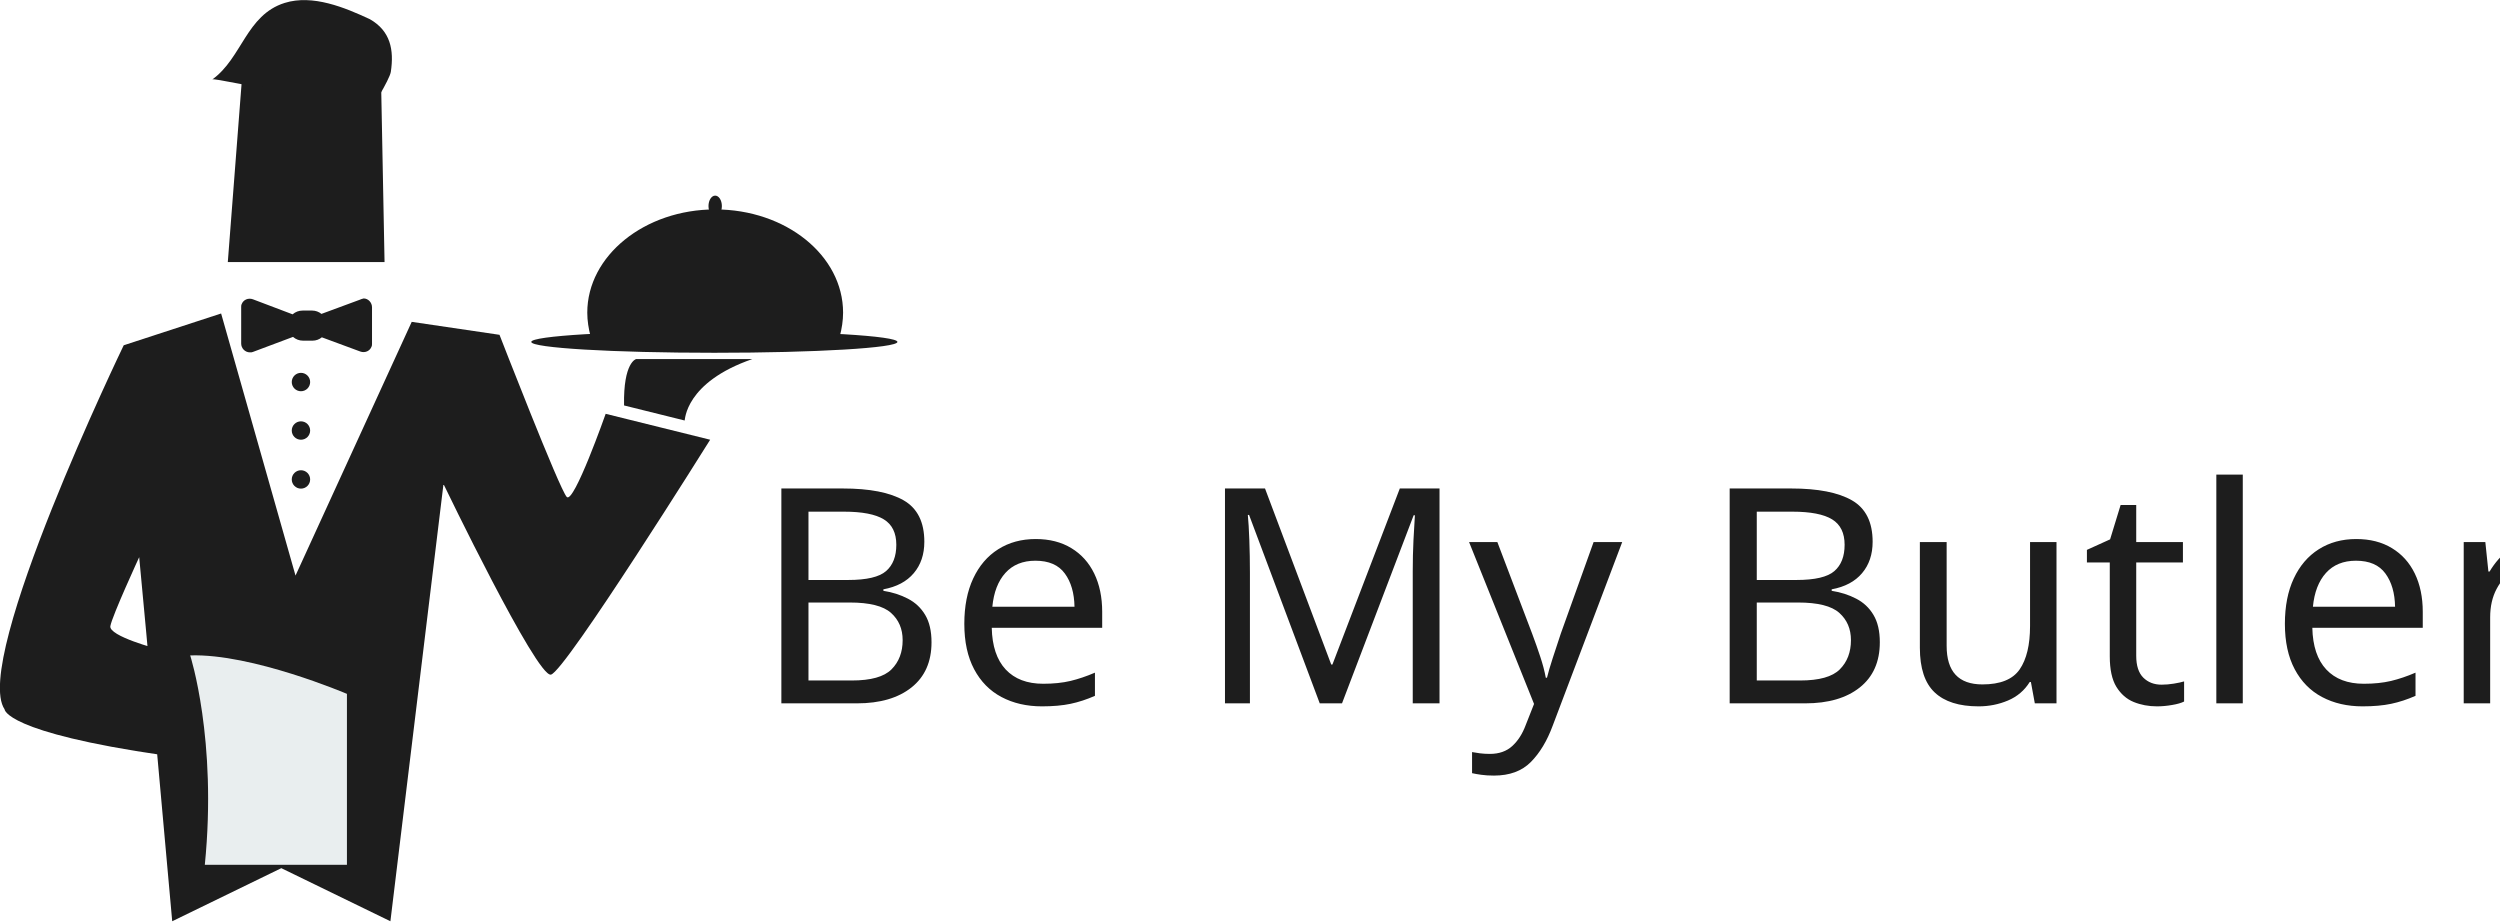
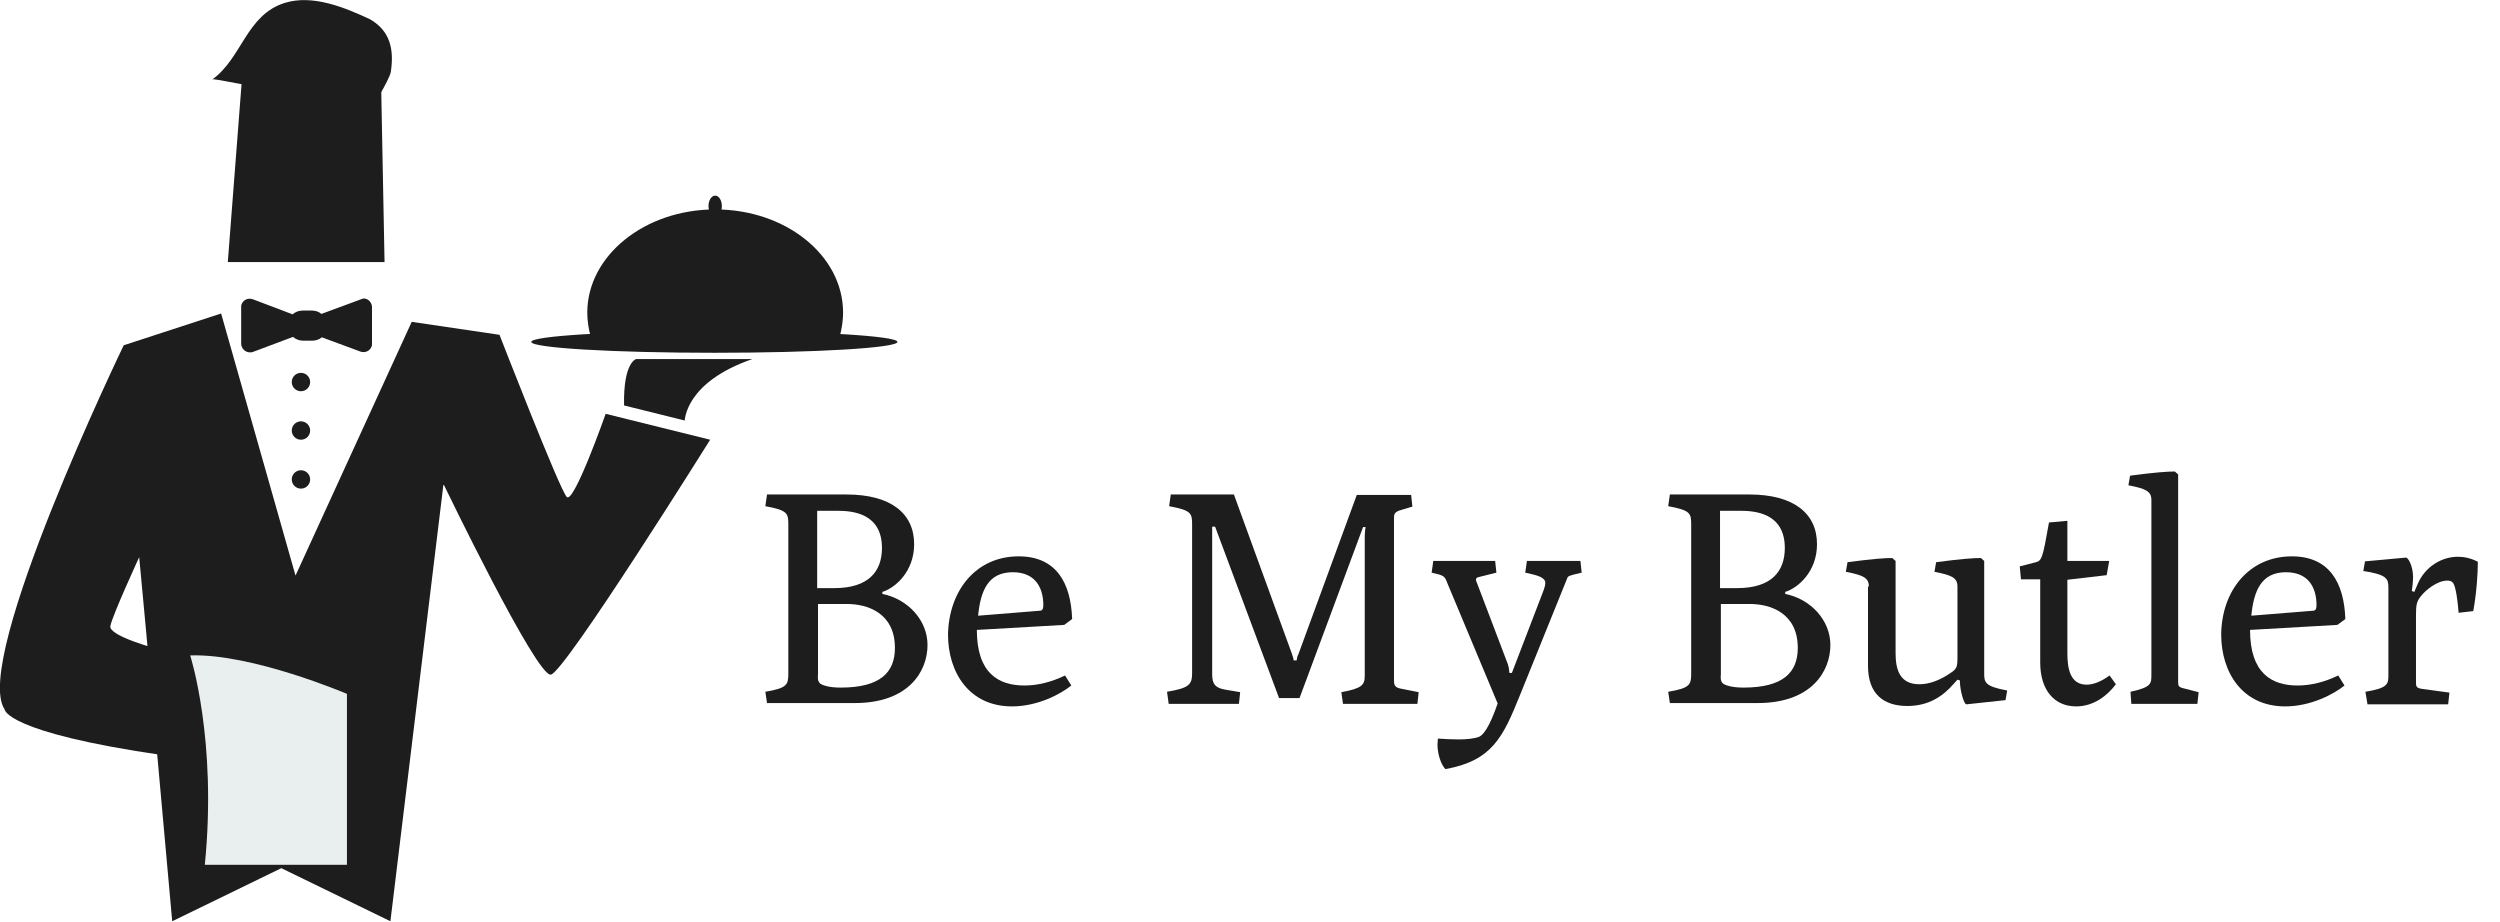
<svg xmlns="http://www.w3.org/2000/svg" version="1.1" id="Layer_1" x="0px" y="0px" viewBox="0 0 598.1 220.5" style="enable-background:new 0 0 598.1 220.5;" xml:space="preserve">
  <style type="text/css">
	.st0{fill:#1D1D1D;}
	.st1{fill:#E9EEEF;}
- 	.st2{font-family:'Poly-Regular';}
- 	.st3{font-size:72px;}
+ 	.st2{enable-background:new    ;}
</style>
  <g id="Layer_2">
    <g id="Layer_1-2">
      <path class="st0" d="M200.9,80.5c0.5-1.9,0.8-3.8,0.8-5.7c0-13.7-13.7-24.7-30.6-24.7s-30.6,11.1-30.6,24.7c0,1.9,0.3,3.8,0.8,5.7    H200.9z" />
      <ellipse class="st0" cx="170.9" cy="81.8" rx="43.8" ry="2.6" />
      <ellipse class="st0" cx="171.1" cy="49.3" rx="1.6" ry="2.5" />
      <polygon class="st0" points="92,62.7 54.5,62.7 58.5,10.9 91,10.9   " />
      <path class="st0" d="M88.5,4.6c-6-2.8-13.7-6-20.4-3.9c-9.2,2.9-10.2,13.2-17.3,18.3c0.5-0.3,10.2,2,12,1.8    c4.5-0.7,9-3.5,13.1-5.2c13.4-5.5,9.3-1.1,12.6,10.9c0,0.1,4.7-7.4,5-9.3C94.3,11.9,93.4,7.4,88.5,4.6z" />
      <path class="st0" d="M52.9,75l-23.3,7.6c0,0-36.4,75.4-28.5,87.1c0,0,0,5.5,38.1,11c0,0,3.1-14.1-1.4-25.4c0,0-11.8-3.1-11.4-5.5    s6.9-16.5,6.9-16.5l1.7,18.2l6.2,68.9l26.1-12.7l26.1,12.7l12.7-104.6c0,0,22.3,46.3,25.7,45.6s38.1-56.2,38.1-56.2l-25-6.2    c0,0-7.6,21.6-9.3,19.9s-16.1-38.8-16.1-38.8l-21-3.1l-27.8,60.7L52.9,75z" />
      <path class="st1" d="M45.5,156.8c0,0,6.5,20.1,3.5,50.1h34V166C83,166,60.3,156.3,45.5,156.8z" />
      <path class="st0" d="M180,85.9h-27.8c0,0-3.1,0.7-2.9,11.1l14.5,3.6C163.9,100.6,163.8,91.5,180,85.9z" />
      <path class="st0" d="M86.1,71.7l-9.2,3.4c-0.6-0.5-1.4-0.8-2.2-0.8h-2.3c-0.9,0-1.7,0.3-2.4,0.9l-9.5-3.6    c-1.1-0.4-2.3,0.1-2.7,1.2c-0.1,0.2-0.1,0.5-0.1,0.7v8.7c0,1.1,0.9,2.1,2.1,2.1c0.3,0,0.5,0,0.7-0.1l9.6-3.6    c0.7,0.6,1.5,0.9,2.4,0.9h2.3c0.8,0,1.6-0.3,2.2-0.8l9.2,3.4c1.1,0.4,2.3-0.1,2.7-1.2c0.1-0.2,0.1-0.5,0.1-0.7v-8.7    c0-1.1-0.9-2.1-2-2.1C86.6,71.5,86.3,71.6,86.1,71.7z" />
      <circle class="st0" cx="72" cy="91.4" r="2.2" />
      <circle class="st0" cx="72" cy="103" r="2.2" />
      <circle class="st0" cx="72" cy="114.7" r="2.2" />
-       <text transform="matrix(1 0 0 1 179.95 168.27)" class="st0 st2 st3">Be My Butler</text>
+       <g class="st2">
+         <path class="st0" d="M183.1,165.5c5.3-0.9,5.5-1.7,5.5-4.5v-35.4c0-2.8-0.1-3.5-5.5-4.5l0.4-2.8h19c10.6,0,16.2,4.5,16.2,11.9     c0,6.6-4.6,10.5-7.6,11.4v0.5c6.1,1.2,10.8,6.3,10.8,12.2c0,6.3-4.5,13.9-17.4,13.9h-21L183.1,165.5z M199.6,140.7     c8.2,0,11.4-4,11.4-9.6c0-8.4-7.2-8.9-10.7-8.9h-4.8v18.5H199.6z M196.7,163.8c0.2,0.1,1.5,0.7,4.4,0.7c9.6,0,13-3.7,13-9.5     c0-8.5-6.8-10.5-11.4-10.5h-7v16.8C195.6,162.3,195.6,163.4,196.7,163.8z" />
+         <path class="st0" d="M243.7,133.1c8.9,0,12.5,6.2,12.8,15l-1.9,1.4l-20.9,1.2c0,10.4,5.2,13.3,11.4,13.3c3.3,0,6.6-0.9,9.7-2.4     l1.5,2.4c-2.6,2.1-8.1,5-14.2,5c-10.2,0-15.3-8.1-15.3-17.2C227,141.4,233.4,133.1,243.7,133.1z M248.9,146.1     c0.6-0.1,0.7-0.6,0.7-1.4c0-3.4-1.4-7.8-7.3-7.8c-5.9,0-7.7,4.4-8.3,10.4L248.9,146.1z" />
+         <path class="st0" d="M279.2,165.5c5.3-0.9,6-1.7,6-4.5v-35.4c0-2.8-0.1-3.5-5.5-4.5l0.4-2.8h15.1l13.8,37.9     c0.1,0.4,0.4,1,0.5,1.8h0.7c0.1-0.6,0.2-1.1,0.4-1.4l14-38.2h13l0.3,2.8l-3,0.9c-1.2,0.4-1.4,0.9-1.4,1.7v39     c0,0.9,0.1,1.6,1.4,1.9l4.5,0.9l-0.3,2.8h-17.8l-0.4-2.8c4.9-0.9,5.6-1.7,5.6-3.9v-32.9c0-1.4,0.1-2,0.2-2.7h-0.6l-15.2,40.9H306     l-15.3-41H290v35.3c0,2.3,0.7,3.3,3.2,3.7l3.5,0.6l-0.3,2.8h-16.8L279.2,165.5z" />
+         <path class="st0" d="M349,176.9c1.9,0,3.7-0.2,4.8-0.6c1-0.4,2.5-2.2,4.5-8l-12-28.7c-0.7-1.8-0.7-1.9-3.8-2.6l0.4-2.8h14.8     l0.3,2.8l-4.4,1.1c-0.4,0.1-0.5,0.4-0.5,0.6c0,0.1,0.1,0.5,0.3,0.9l7.3,19.2c0.3,0.8,0.4,1.9,0.4,2.2h0.6l7.6-19.8     c0.2-0.6,0.4-1.2,0.4-1.7c0-1.3-1.5-1.8-4.8-2.5l0.4-2.8h12.8l0.3,2.8c-3,0.7-3.2,0.8-3.4,1.2l-11.4,28.2     c-4,9.9-6.6,15.6-17.8,17.6c-1-1-1.9-3.5-1.9-5.9c0-0.4,0.1-0.9,0.1-1.4C345.5,176.8,347.3,176.9,349,176.9z" />
+         <path class="st0" d="M399.1,165.5c5.3-0.9,5.5-1.7,5.5-4.5v-35.4c0-2.8-0.1-3.5-5.5-4.5l0.4-2.8h19c10.6,0,16.2,4.5,16.2,11.9     c0,6.6-4.6,10.5-7.6,11.4v0.5c6.1,1.2,10.8,6.3,10.8,12.2c0,6.3-4.5,13.9-17.4,13.9h-21L399.1,165.5z M415.6,140.7     c8.2,0,11.4-4,11.4-9.6c0-8.4-7.2-8.9-10.7-8.9h-4.8v18.5H415.6z M412.7,163.8c0.2,0.1,1.5,0.7,4.4,0.7c9.6,0,13-3.7,13-9.5     c0-8.5-6.8-10.5-11.4-10.5h-7v16.8C411.6,162.3,411.6,163.4,412.7,163.8z" />
+         <path class="st0" d="M447.1,140.3c0-2.1-1.4-2.7-5.5-3.5l0.4-2.3c6-0.8,9-1,10.7-1l0.8,0.7v22c0,3.7,0.8,7.5,5.7,7.5     c2.3,0,4.9-0.9,7.6-2.8c1.2-0.8,1.5-1.3,1.5-3.3v-17.3c0-2.1-1.4-2.7-5.5-3.5l0.4-2.3c6-0.8,9-1,10.7-1l0.8,0.7v26.9     c0,2.2,0.2,3.1,5.5,4.1l-0.4,2.3l-9.3,1c-0.7,0.1-1.6-3.6-1.6-5.3v-0.4l-0.6-0.2l-0.9,1c-2.6,3-6,5.3-11.1,5.3     c-5.6,0-9.4-2.8-9.4-9.6V140.3z" />
+         <path class="st0" d="M488.2,138.6h-4.7l-0.3-3.1l3.5-0.9c1.8-0.4,1.9-0.6,3.5-9.6l4.4-0.4v9.6h10l-0.6,3.4l-9.4,1.1v17.6     c0,3.5,0.6,7.5,4.6,7.5c1.8,0,3.7-0.9,5.5-2.2l1.5,2.1c-2,2.7-5.3,5.3-9.5,5.3c-5.3,0-8.6-4-8.6-10.5V138.6z" />
+         <path class="st0" d="M509.7,165.5c5-1.1,5-1.9,5-4.1v-41.8c0-2.1-1.4-2.7-5.5-3.5l0.4-2.3c6-0.8,9-1,10.7-1l0.8,0.7v49.7     c0,0.9,0.1,1.2,1.4,1.5l3.5,0.9l-0.3,2.8h-15.8L509.7,165.5z" />
+         <path class="st0" d="M548.3,133.1c8.9,0,12.5,6.2,12.8,15l-1.9,1.4l-20.9,1.2c0,10.4,5.2,13.3,11.4,13.3c3.3,0,6.6-0.9,9.7-2.4     l1.5,2.4c-2.6,2.1-8.1,5-14.2,5c-10.2,0-15.3-8.1-15.3-17.2C531.5,141.4,538,133.1,548.3,133.1z M553.5,146.1     c0.6-0.1,0.7-0.6,0.7-1.4c0-3.4-1.4-7.8-7.3-7.8c-5.9,0-7.7,4.4-8.3,10.4L553.5,146.1z" />
+         <path class="st0" d="M565.9,165.5c5.5-0.9,5.5-1.9,5.5-4.1v-20.7c0-2.2-0.2-3.2-6-4.1l0.4-2.3l9.8-0.9c0.6,0,1.7,2.2,1.7,4.6     c0,1.2-0.2,2.9-0.3,3.4l0.6,0.2l0.9-2.1c1.8-4,5.7-6.3,9.5-6.3c1.2,0,2.9,0.2,4.8,1.2c0,2.7-0.3,7.5-1.1,11.8l-3.5,0.4     c-0.4-4.8-0.9-6.5-1.3-7.1c-0.3-0.4-0.7-0.6-1.4-0.6c-2.5,0-5.3,2.4-6.3,3.7c-1,1.2-1.2,2.1-1.2,4.4v16.3c0,0.9,0.1,1.3,1.4,1.5     l6.6,0.9l-0.3,2.8h-19.3L565.9,165.5z" />
+       </g>
    </g>
  </g>
</svg>
